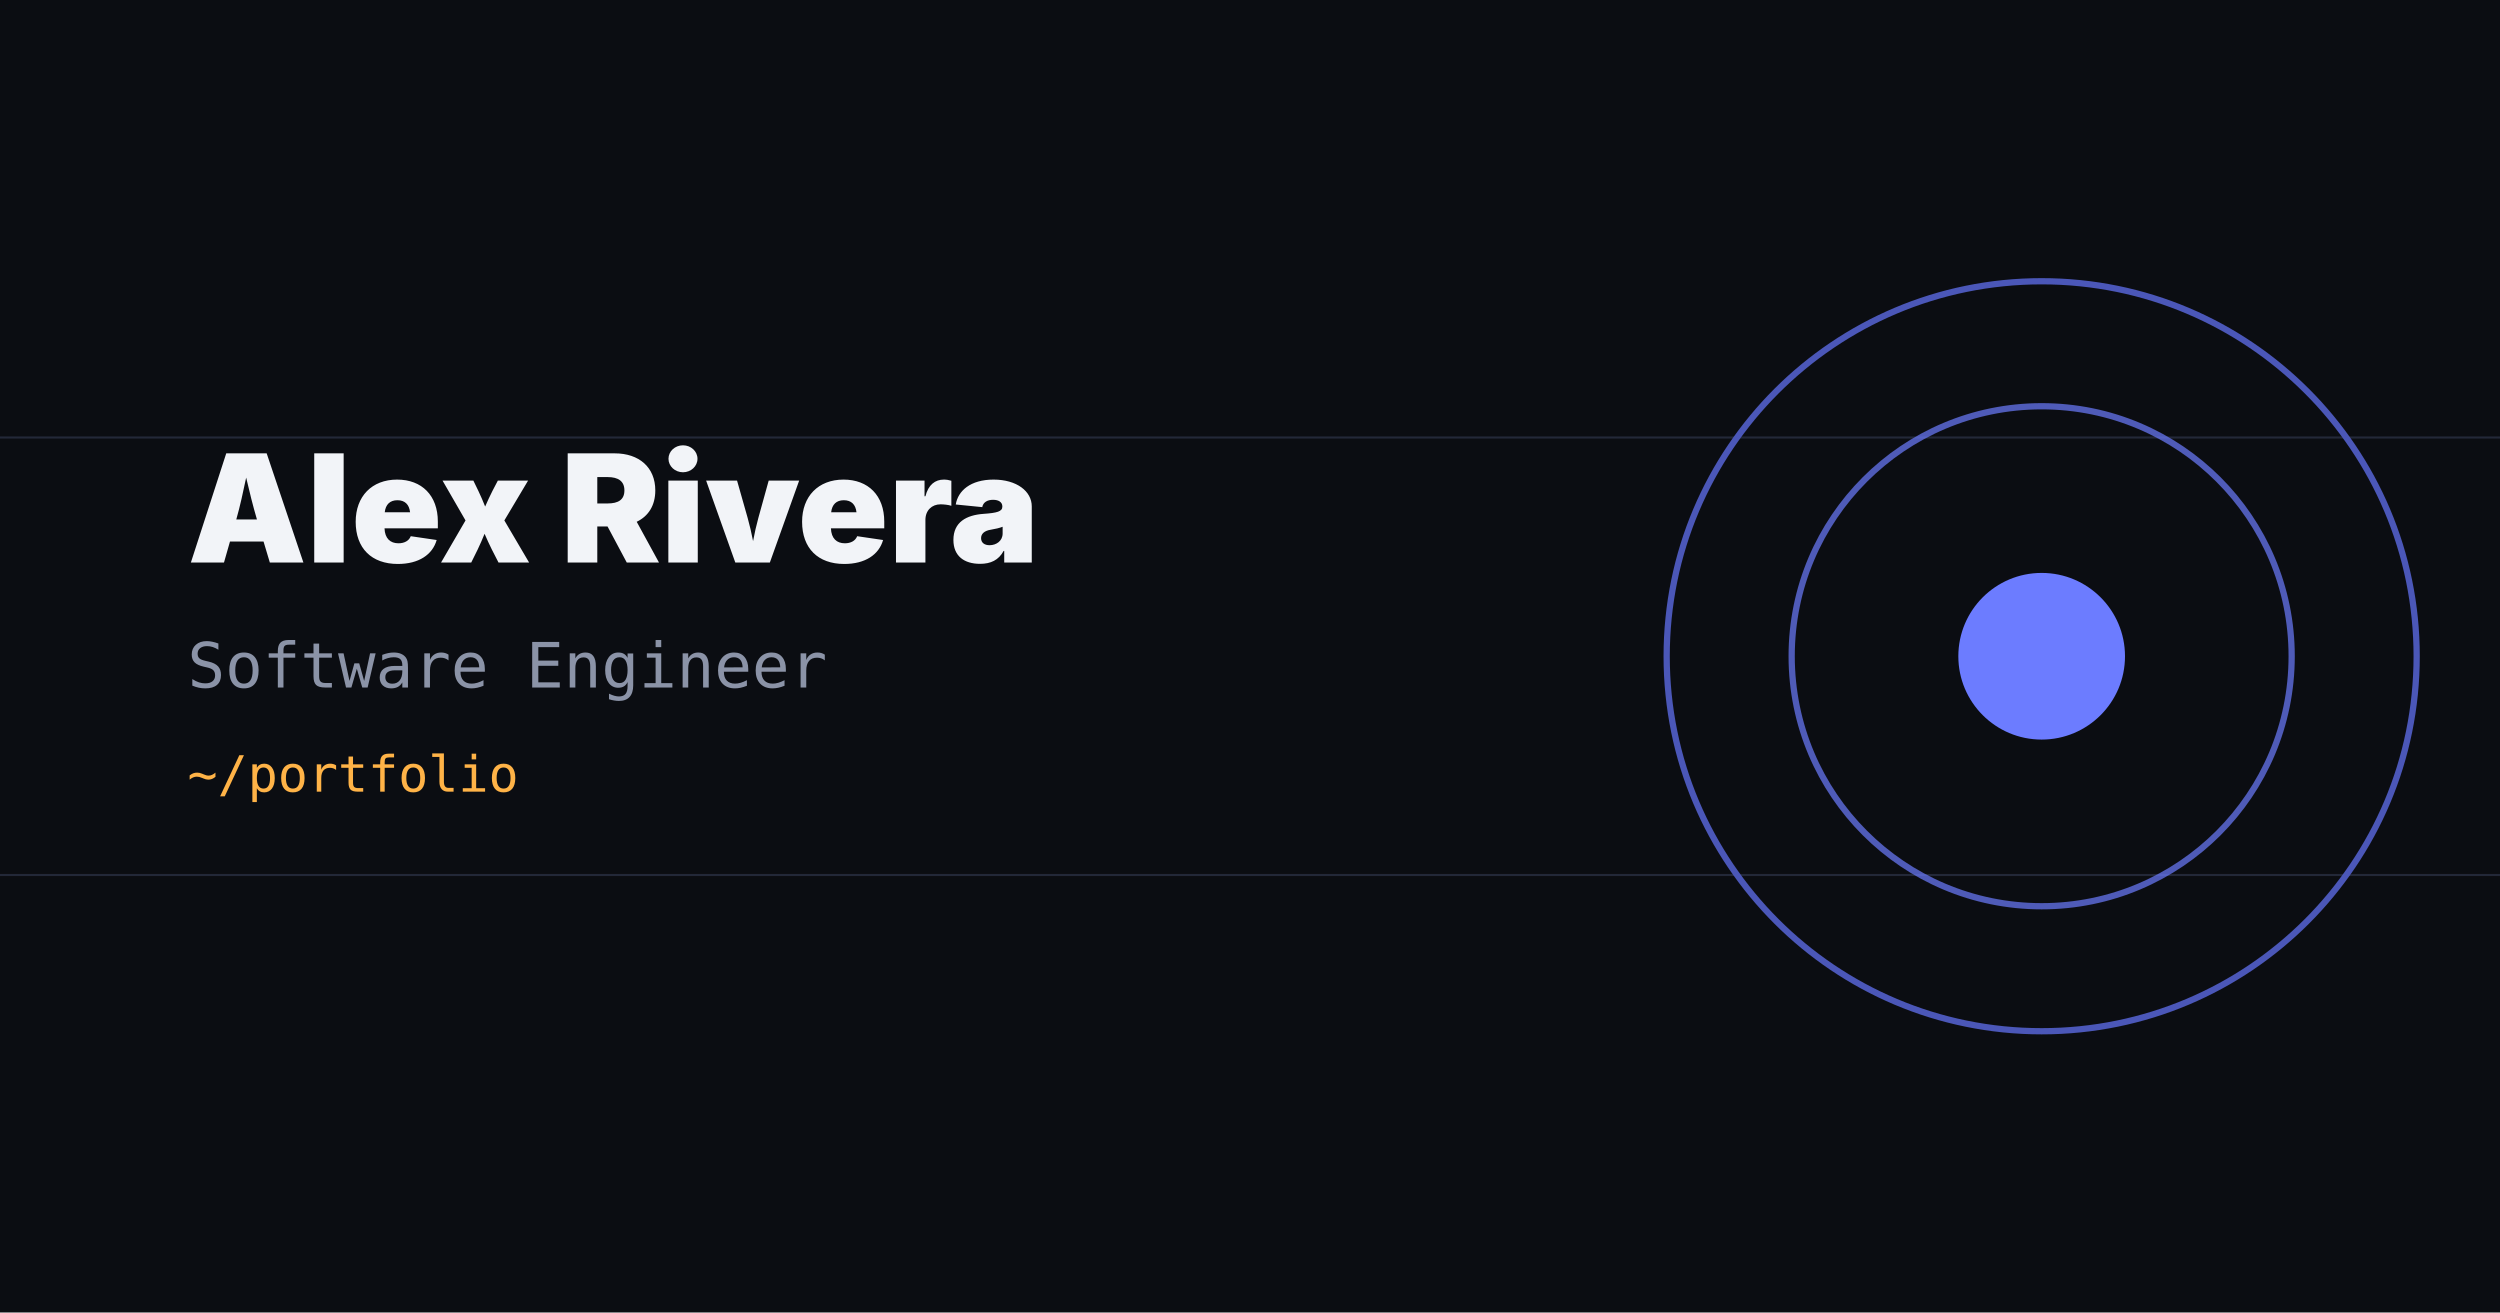
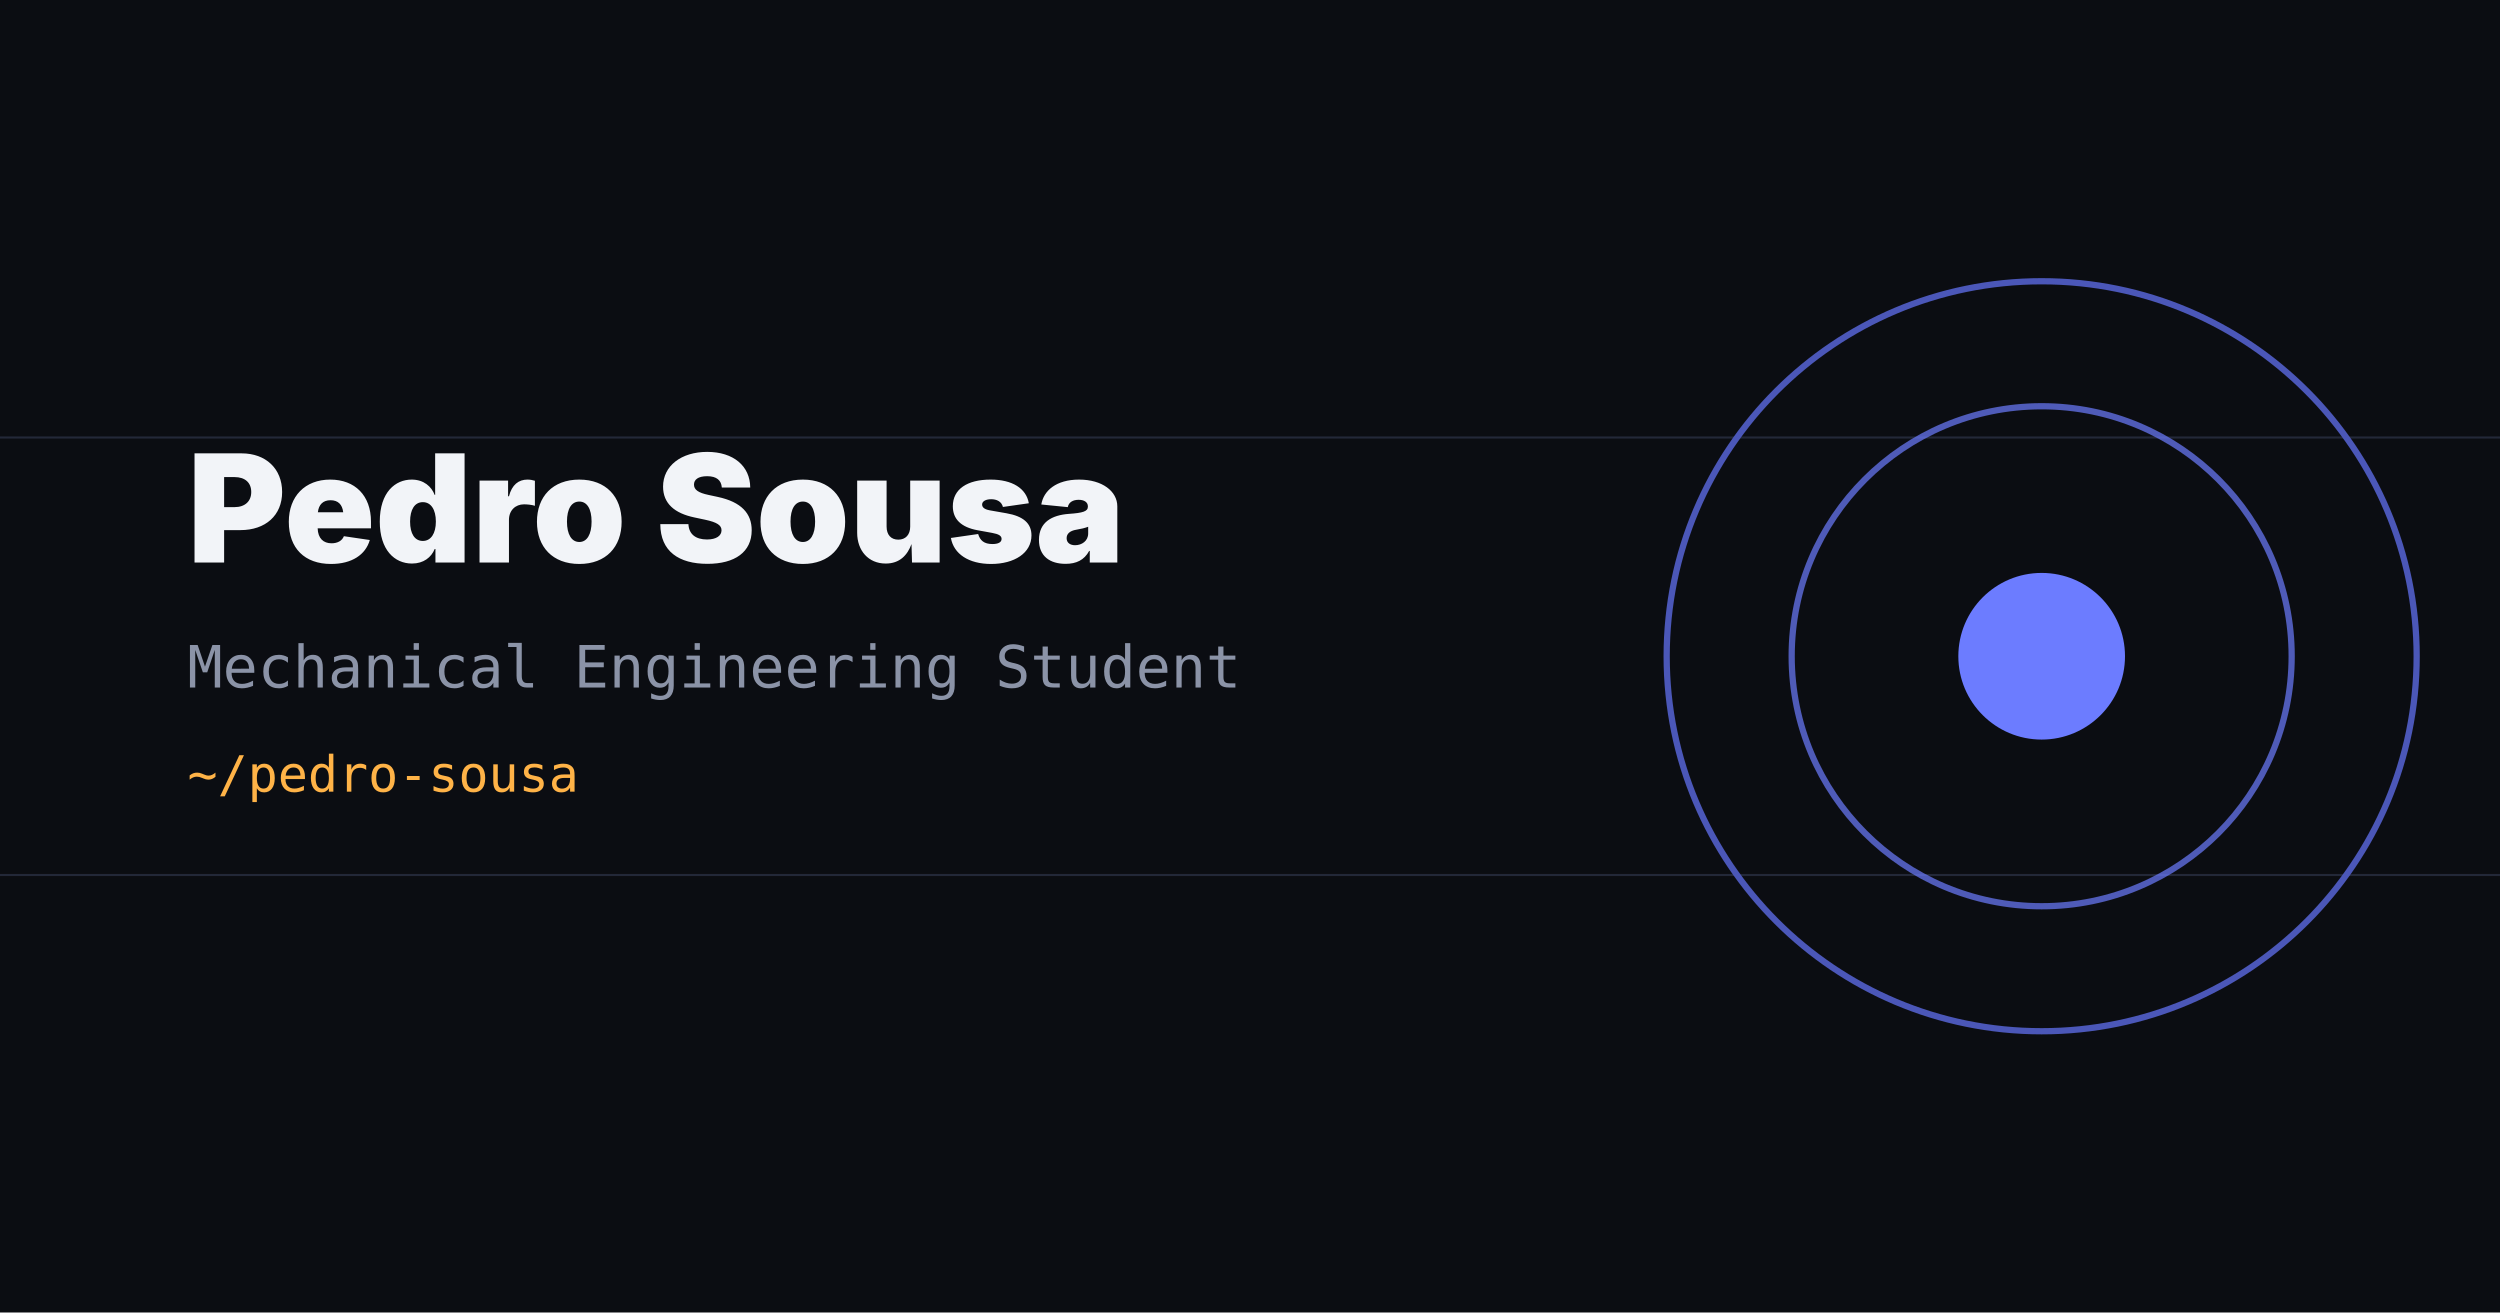
<svg xmlns="http://www.w3.org/2000/svg" viewBox="0 0 1200 630">
  <rect width="1200" height="630" fill="#0B0D12" />
  <g stroke="#232838" stroke-width="1">
    <line x1="0" y1="210" x2="1200" y2="210" />
    <line x1="0" y1="420" x2="1200" y2="420" />
  </g>
  <circle cx="980" cy="315" r="180" fill="none" stroke="#4B57B8" stroke-width="3" />
  <circle cx="980" cy="315" r="120" fill="none" stroke="#6C7CFF" stroke-width="3" opacity="0.7" />
  <circle cx="980" cy="315" r="40" fill="#6C7CFF" />
-   <text x="90" y="270" font-family="-apple-system, Segoe UI, sans-serif" font-weight="900" font-size="72" fill="#F2F4F8">Alex Rivera</text>
-   <text x="90" y="330" font-family="ui-monospace, Menlo, Consolas, monospace" font-size="30" fill="#8B93A7">Software Engineer</text>
-   <text x="90" y="380" font-family="ui-monospace, Menlo, Consolas, monospace" font-size="24" fill="#FFB347">~/portfolio</text>
+   <text x="90" y="270" font-family="-apple-system, Segoe UI, sans-serif" font-weight="900" font-size="72" fill="#F2F4F8">Pedro Sousa</text>
+   <text x="90" y="330" font-family="ui-monospace, Menlo, Consolas, monospace" font-size="28" fill="#8B93A7">Mechanical Engineering Student</text>
+   <text x="90" y="380" font-family="ui-monospace, Menlo, Consolas, monospace" font-size="24" fill="#FFB347">~/pedro-sousa</text>
</svg>
